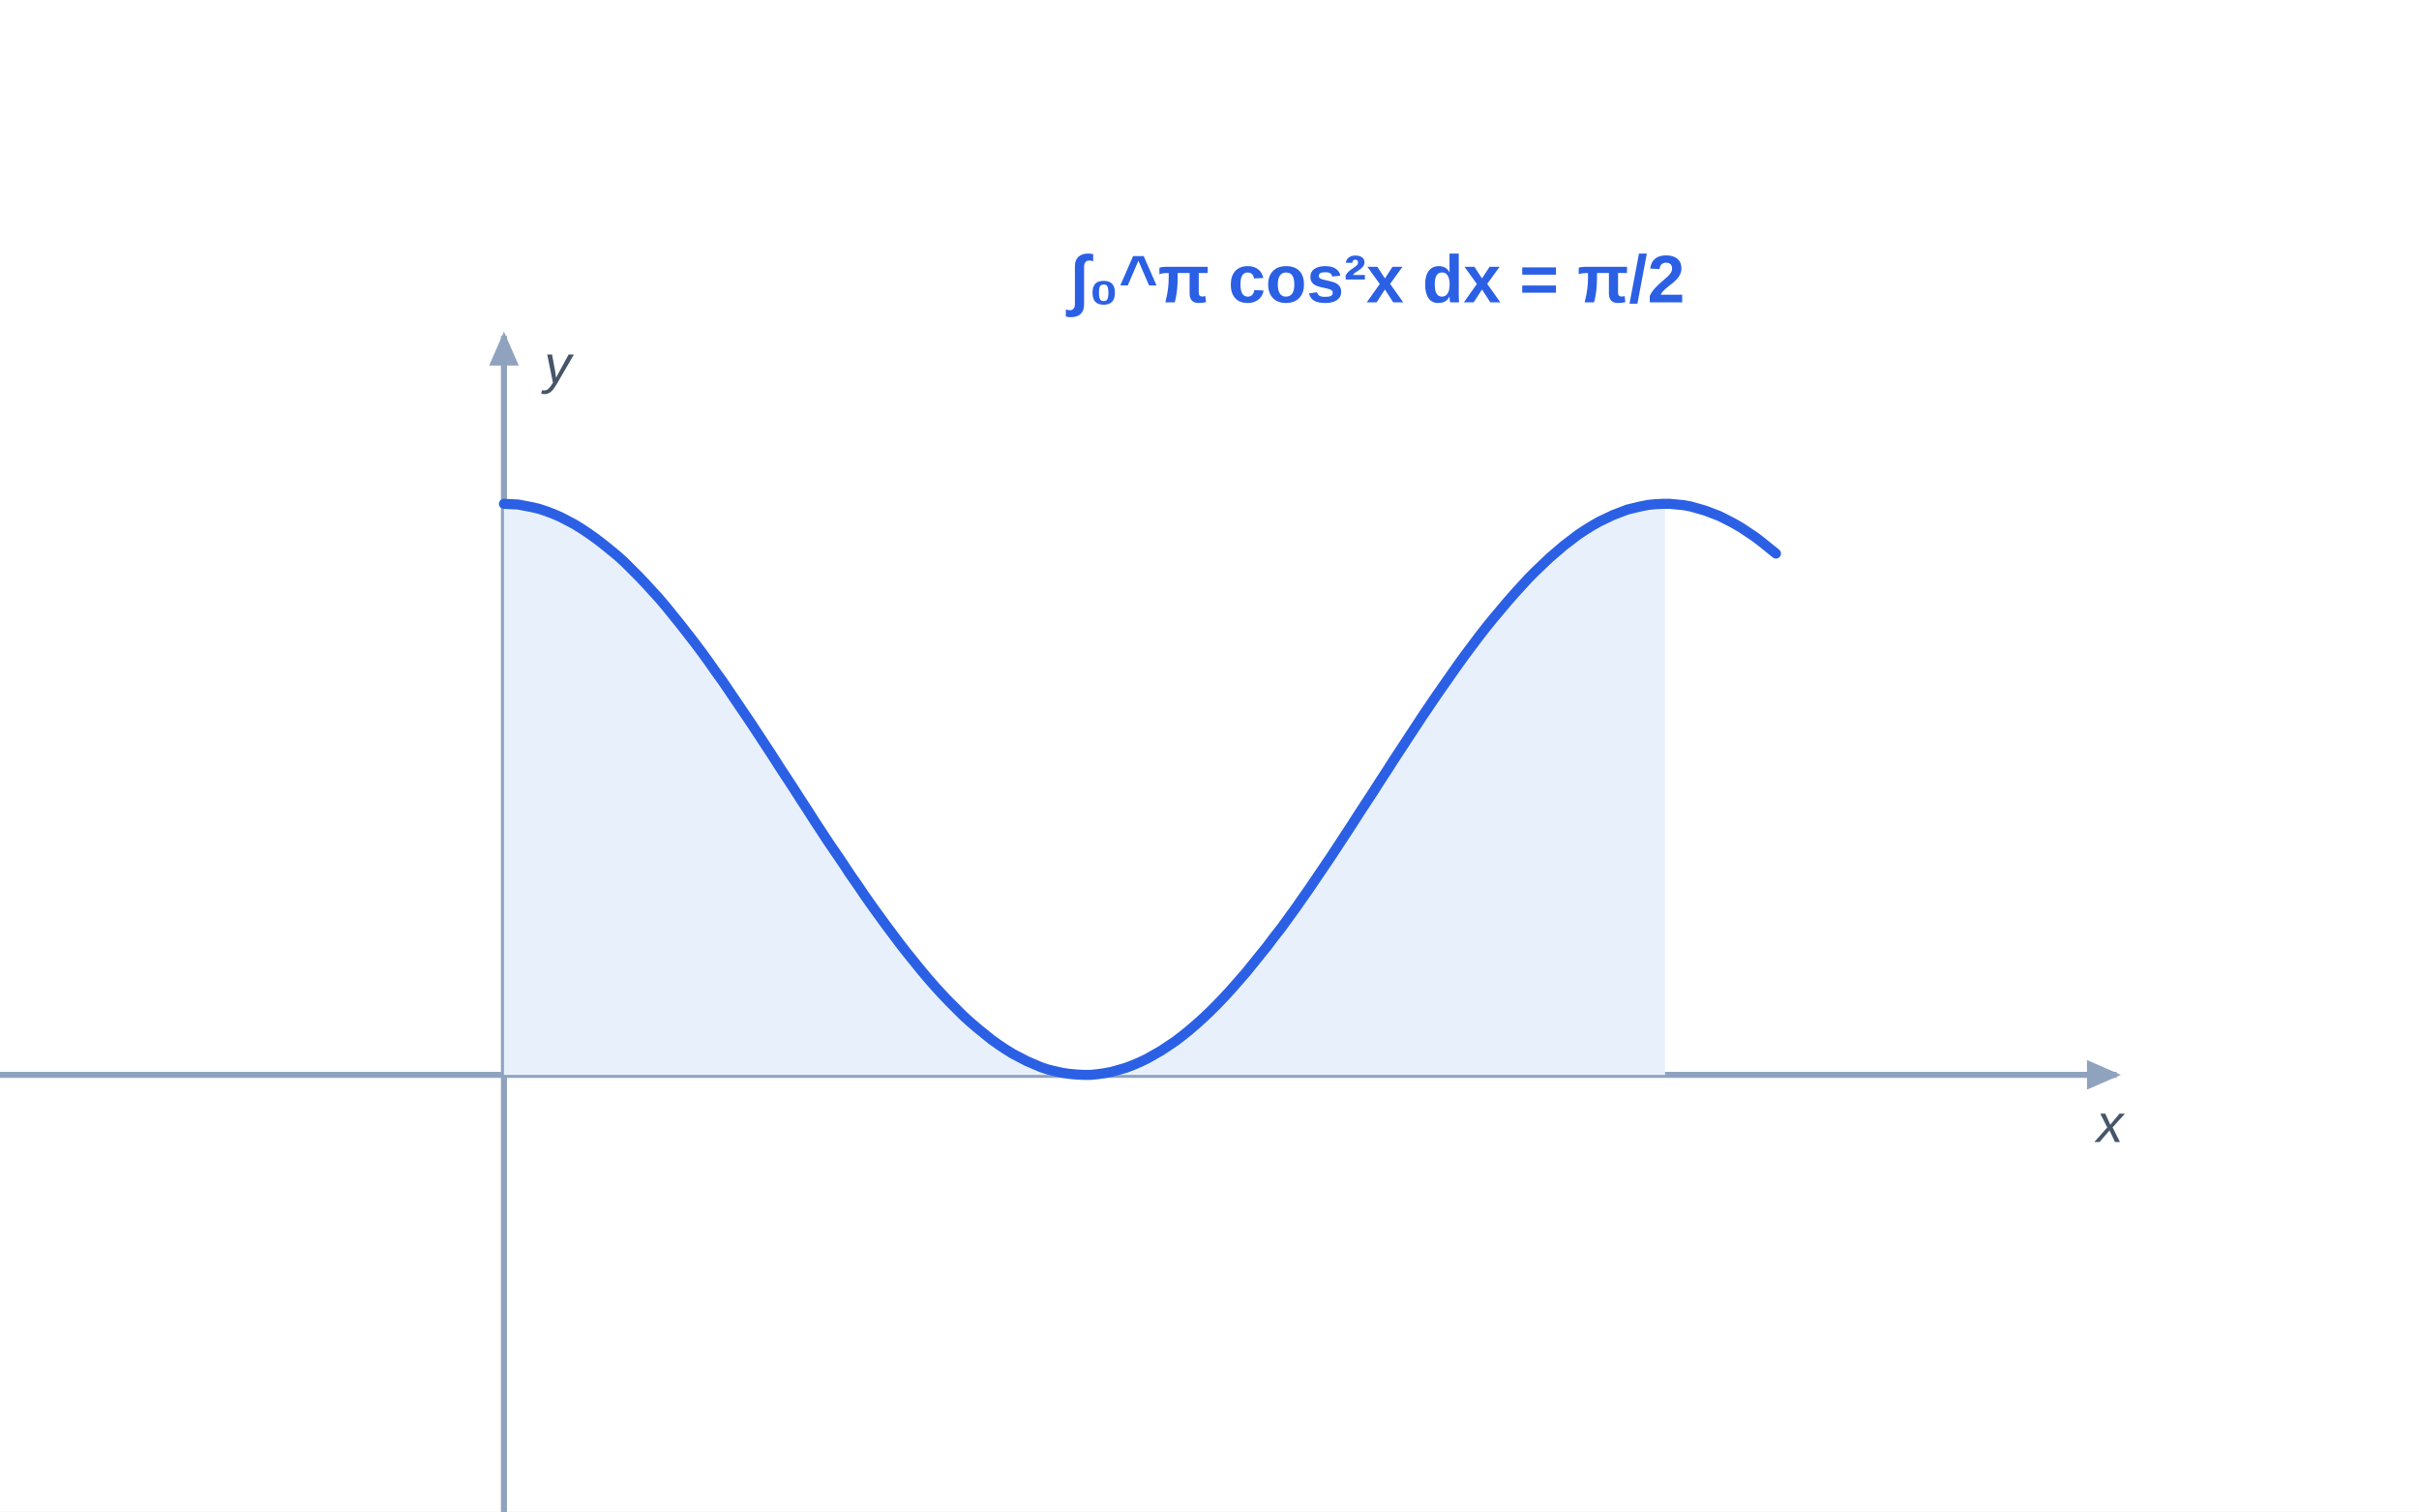
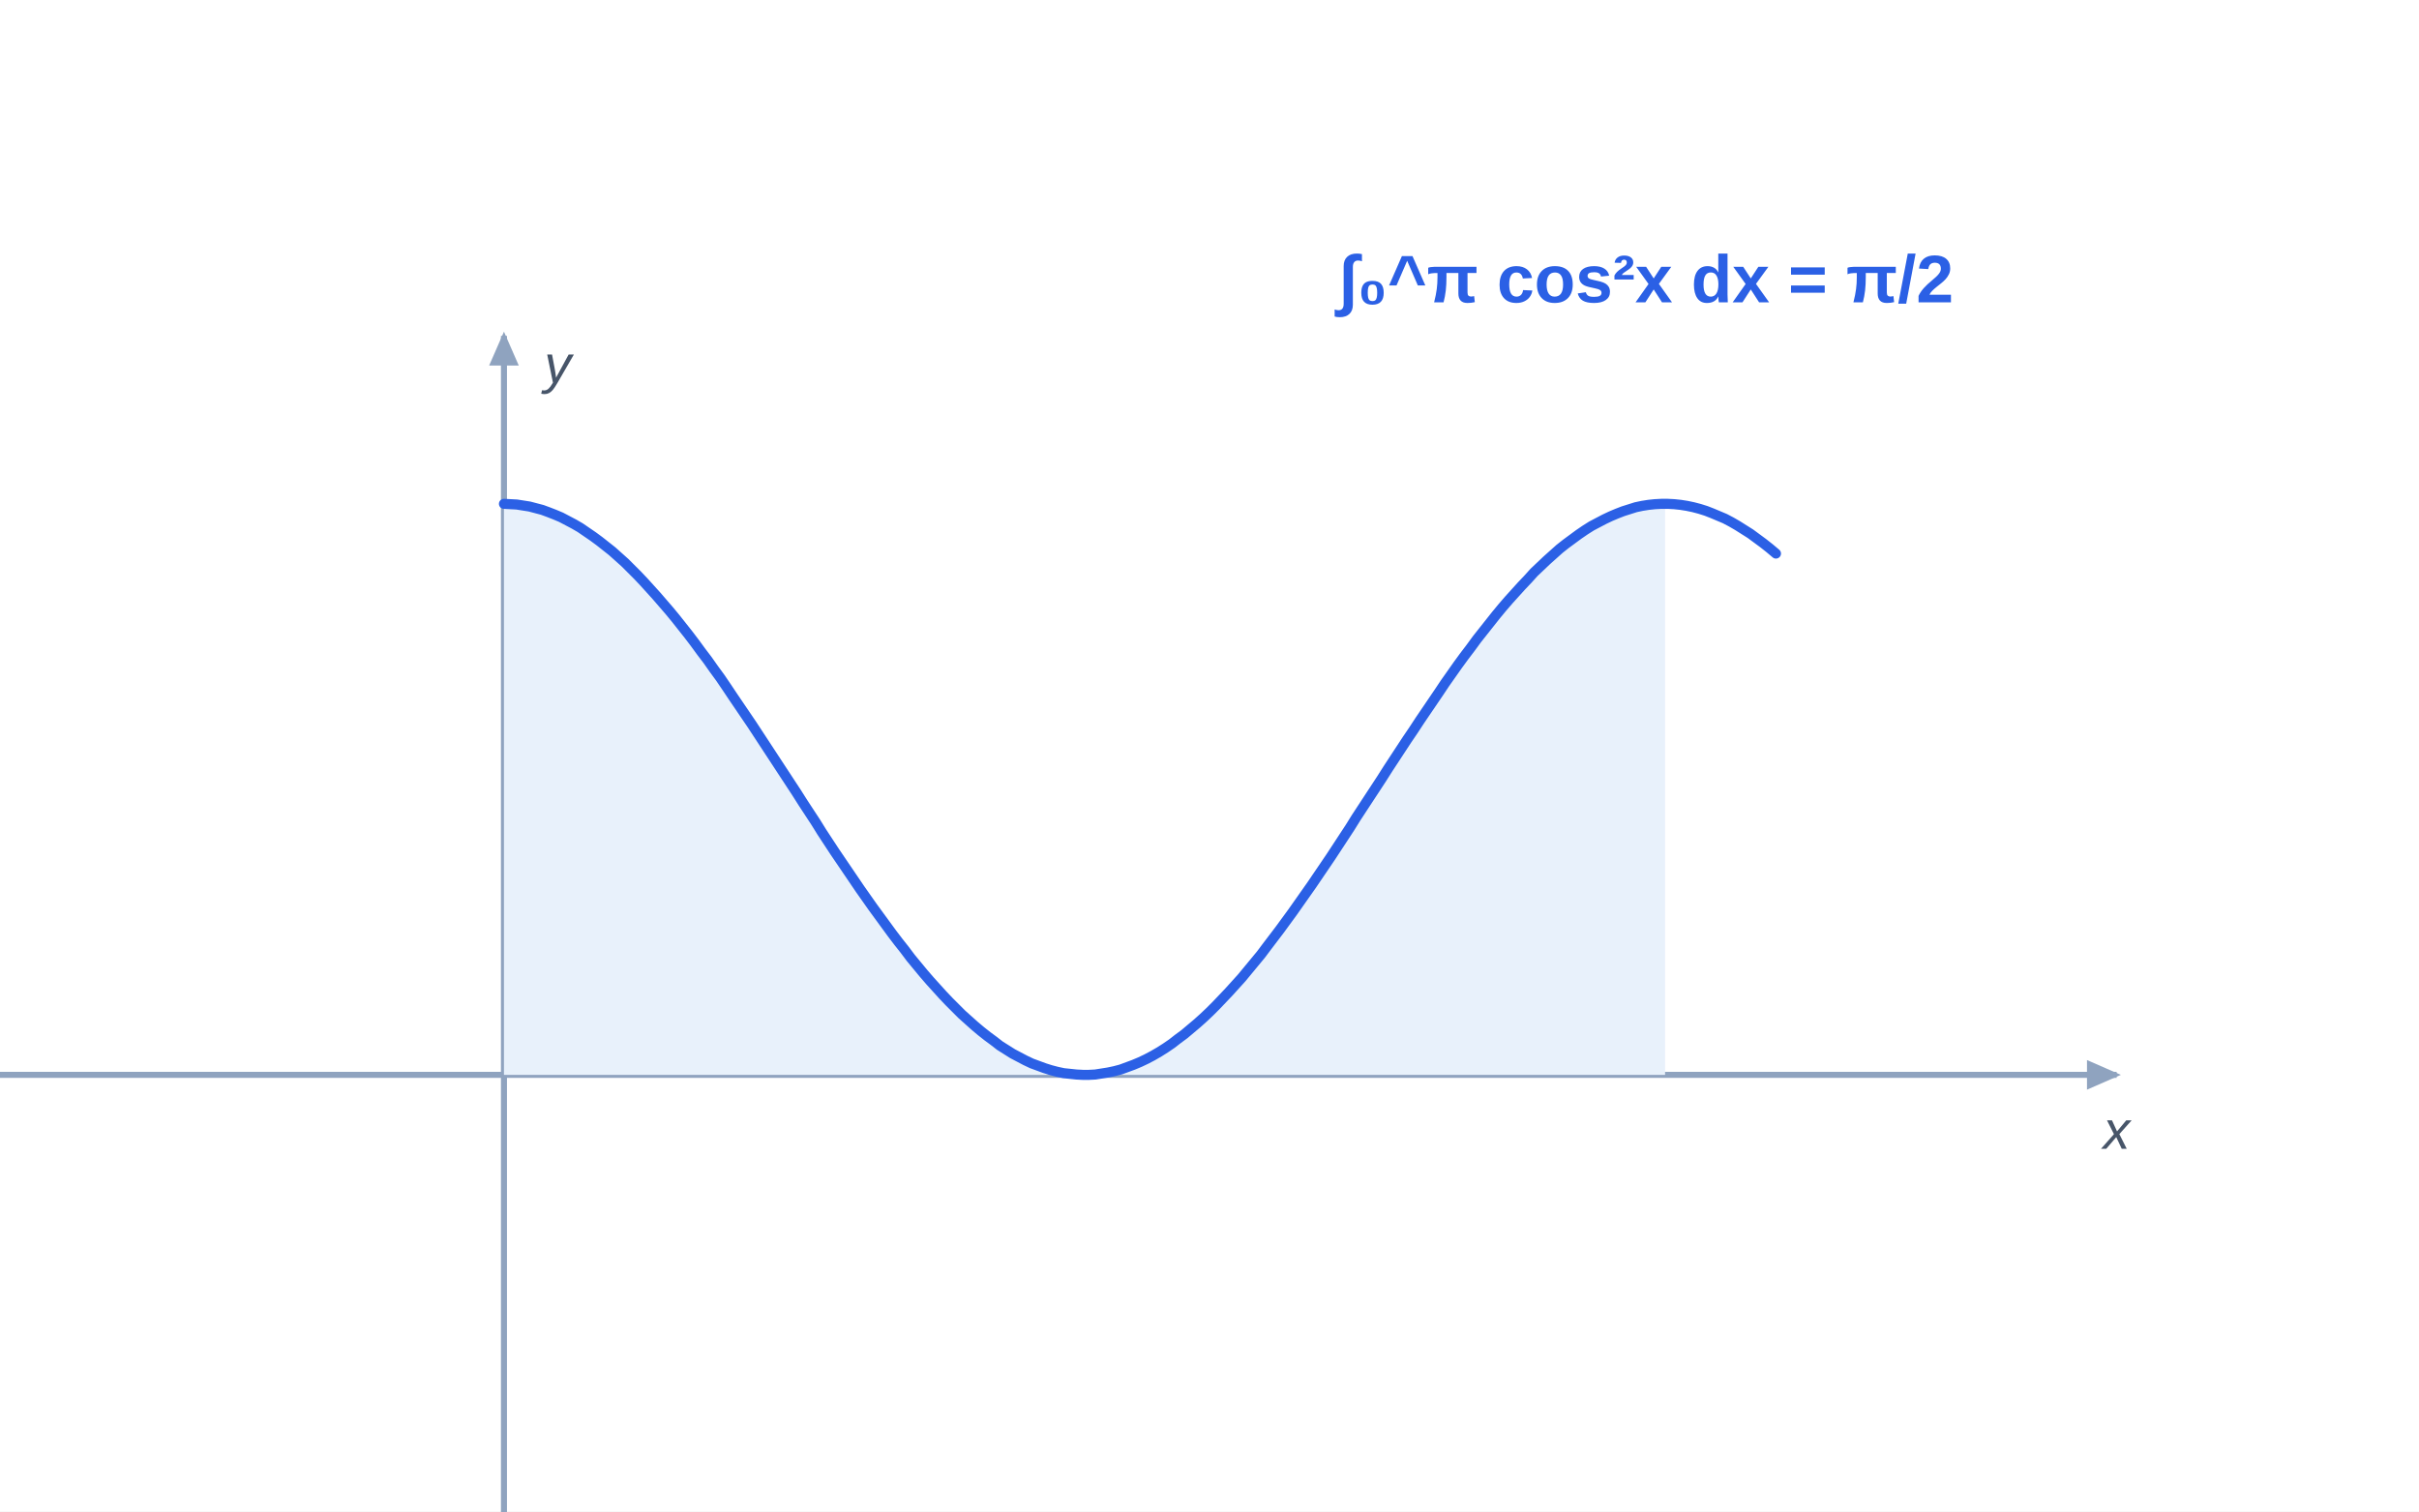
<svg xmlns="http://www.w3.org/2000/svg" viewBox="0 0 720 450">
  <rect width="720" height="450" fill="#FFFFFF" />
  <defs>
    <marker id="ax" viewBox="0 0 10 10" refX="8" refY="5" markerWidth="7" markerHeight="7" orient="auto">
      <path d="M1 1.5L9 5L1 8.5z" fill="#8FA3BF" />
    </marker>
    <marker id="arr" viewBox="0 0 10 10" refX="8" refY="5" markerWidth="6.5" markerHeight="6.5" orient="auto">
      <path d="M1 1.5L9 5L1 8.5z" fill="#2B60E5" />
    </marker>
  </defs>
  <line x1="-330" y1="320" x2="630" y2="320" stroke="#8FA3BF" stroke-width="1.8" marker-end="url(#ax)" />
  <line x1="150" y1="540" x2="150" y2="100" stroke="#8FA3BF" stroke-width="1.8" marker-end="url(#ax)" />
-   <text x="624" y="340" font-family="Arial,sans-serif" font-size="16" font-style="italic" fill="#475569">x</text>
+   <text x="626" y="342" font-family="Arial,sans-serif" font-size="16" font-style="italic" fill="#475569">x</text>
  <text x="162" y="114" font-family="Arial,sans-serif" font-size="16" font-style="italic" fill="#475569">y</text>
  <path d="M 150 320 L 150.0 150.0 L 155.8 150.5 L 161.5 151.9 L 167.3 154.2 L 173.0 157.3 L 178.8 161.4 L 184.6 166.2 L 190.3 171.8 L 196.1 178.1 L 201.8 185.0 L 207.6 192.5 L 213.4 200.4 L 219.1 208.7 L 224.9 217.3 L 230.6 226.1 L 236.4 235.0 L 242.2 243.9 L 247.9 252.7 L 253.7 261.3 L 259.4 269.6 L 265.2 277.5 L 271.0 285.0 L 276.7 291.9 L 282.5 298.2 L 288.2 303.8 L 294.0 308.6 L 299.7 312.7 L 305.5 315.8 L 311.3 318.1 L 317.0 319.5 L 322.8 320.0 L 328.5 319.5 L 334.3 318.1 L 340.1 315.8 L 345.8 312.7 L 351.6 308.6 L 357.3 303.8 L 363.1 298.2 L 368.9 291.9 L 374.6 285.0 L 380.4 277.5 L 386.1 269.6 L 391.9 261.3 L 397.7 252.7 L 403.4 243.9 L 409.2 235.0 L 414.9 226.1 L 420.7 217.3 L 426.5 208.7 L 432.2 200.4 L 438.0 192.5 L 443.7 185.0 L 449.5 178.1 L 455.3 171.8 L 461.0 166.2 L 466.8 161.4 L 472.5 157.3 L 478.3 154.2 L 484.1 151.9 L 489.8 150.5 L 495.6 150.0 L 495.6 320 Z" fill="#E8F1FB" stroke="none" />
-   <path d="M 150.0 150.0 L 152.1 150.1 L 154.2 150.2 L 156.3 150.6 L 158.4 151.0 L 160.5 151.5 L 162.6 152.2 L 164.7 153.0 L 166.8 153.9 L 168.9 155.0 L 171.0 156.1 L 173.1 157.4 L 175.2 158.8 L 177.3 160.3 L 179.4 161.9 L 181.5 163.6 L 183.7 165.4 L 185.8 167.3 L 187.9 169.4 L 190.0 171.5 L 192.1 173.7 L 194.2 176.0 L 196.3 178.3 L 198.4 180.8 L 200.5 183.4 L 202.6 186.0 L 204.7 188.7 L 206.8 191.4 L 208.9 194.2 L 211.0 197.1 L 213.1 200.1 L 215.2 203.0 L 217.3 206.1 L 219.4 209.2 L 221.5 212.3 L 223.6 215.4 L 225.7 218.6 L 227.8 221.8 L 229.9 225.0 L 232.0 228.3 L 234.1 231.5 L 236.2 234.7 L 238.3 238.0 L 240.4 241.2 L 242.5 244.5 L 244.6 247.7 L 246.7 250.9 L 248.9 254.1 L 251.0 257.2 L 253.1 260.4 L 255.2 263.4 L 257.3 266.5 L 259.4 269.5 L 261.5 272.4 L 263.6 275.3 L 265.7 278.1 L 267.8 280.9 L 269.9 283.6 L 272.0 286.2 L 274.1 288.8 L 276.2 291.3 L 278.3 293.7 L 280.4 296.0 L 282.5 298.2 L 284.6 300.3 L 286.7 302.4 L 288.8 304.3 L 290.9 306.1 L 293.0 307.8 L 295.1 309.5 L 297.2 311.0 L 299.3 312.4 L 301.4 313.7 L 303.5 314.8 L 305.6 315.9 L 307.7 316.8 L 309.8 317.7 L 311.9 318.4 L 314.0 318.9 L 316.2 319.4 L 318.3 319.7 L 320.4 319.9 L 322.5 320.0 L 324.6 320.0 L 326.7 319.8 L 328.8 319.5 L 330.9 319.1 L 333.0 318.5 L 335.1 317.9 L 337.2 317.1 L 339.3 316.2 L 341.4 315.2 L 343.5 314.0 L 345.6 312.8 L 347.7 311.4 L 349.8 310.0 L 351.9 308.4 L 354.0 306.7 L 356.1 304.9 L 358.2 303.0 L 360.3 301.0 L 362.4 298.9 L 364.5 296.7 L 366.6 294.4 L 368.7 292.0 L 370.8 289.6 L 372.9 287.0 L 375.0 284.4 L 377.1 281.8 L 379.2 279.0 L 381.4 276.2 L 383.5 273.3 L 385.6 270.4 L 387.7 267.4 L 389.8 264.4 L 391.9 261.3 L 394.0 258.2 L 396.1 255.1 L 398.2 251.9 L 400.3 248.7 L 402.4 245.5 L 404.5 242.2 L 406.6 239.0 L 408.7 235.8 L 410.8 232.5 L 412.9 229.3 L 415.0 226.0 L 417.1 222.8 L 419.2 219.6 L 421.3 216.4 L 423.4 213.2 L 425.5 210.1 L 427.6 207.0 L 429.7 204.0 L 431.8 201.0 L 433.9 198.0 L 436.0 195.1 L 438.1 192.3 L 440.2 189.5 L 442.3 186.8 L 444.4 184.2 L 446.6 181.6 L 448.7 179.1 L 450.8 176.7 L 452.9 174.4 L 455.0 172.1 L 457.1 170.0 L 459.2 168.0 L 461.3 166.0 L 463.4 164.2 L 465.5 162.4 L 467.6 160.8 L 469.7 159.2 L 471.8 157.8 L 473.9 156.5 L 476.0 155.3 L 478.1 154.3 L 480.2 153.3 L 482.3 152.5 L 484.4 151.7 L 486.5 151.2 L 488.6 150.7 L 490.7 150.3 L 492.8 150.1 L 494.9 150.0 L 497.0 150.0 L 499.1 150.2 L 501.2 150.4 L 503.3 150.8 L 505.4 151.4 L 507.5 152.0 L 509.6 152.8 L 511.7 153.6 L 513.9 154.7 L 516.0 155.8 L 518.1 157.0 L 520.2 158.4 L 522.3 159.8 L 524.4 161.4 L 526.5 163.1 L 528.6 164.8" fill="none" stroke="#2B60E5" stroke-width="3" stroke-linecap="round" />
-   <text x="410" y="90" text-anchor="middle" font-family="Arial,sans-serif" font-size="20" font-weight="600" fill="#2B60E5">∫₀^π cos²x dx = π/2</text>
+   <path d="M 150.0 150.0 L 151.9 150.1 L 153.8 150.2 L 155.7 150.5 L 157.6 150.8 L 159.5 151.3 L 161.4 151.8 L 163.3 152.5 L 165.1 153.2 L 167.0 154.0 L 168.9 155.0 L 170.8 156.0 L 172.7 157.1 L 174.6 158.4 L 176.5 159.7 L 178.4 161.1 L 180.3 162.6 L 182.2 164.1 L 184.1 165.8 L 186.0 167.5 L 187.9 169.4 L 189.8 171.3 L 191.6 173.2 L 193.5 175.3 L 195.4 177.4 L 197.3 179.6 L 199.2 181.8 L 201.1 184.1 L 203.0 186.5 L 204.9 188.9 L 206.8 191.4 L 208.7 194.0 L 210.6 196.5 L 212.5 199.2 L 214.4 201.8 L 216.3 204.6 L 218.1 207.3 L 220.0 210.1 L 221.9 212.9 L 223.8 215.7 L 225.7 218.6 L 227.6 221.5 L 229.5 224.4 L 231.4 227.3 L 233.3 230.2 L 235.2 233.1 L 237.1 236.0 L 239.0 239.0 L 240.9 241.9 L 242.8 244.8 L 244.6 247.7 L 246.5 250.6 L 248.4 253.5 L 250.3 256.3 L 252.2 259.1 L 254.1 261.9 L 256.0 264.7 L 257.9 267.4 L 259.8 270.1 L 261.7 272.7 L 263.6 275.3 L 265.5 277.9 L 267.4 280.4 L 269.3 282.8 L 271.1 285.2 L 273.0 287.5 L 274.9 289.8 L 276.8 292.0 L 278.7 294.1 L 280.6 296.2 L 282.5 298.2 L 284.4 300.1 L 286.3 302.0 L 288.2 303.7 L 290.1 305.4 L 292.0 307.0 L 293.9 308.5 L 295.8 309.9 L 297.6 311.3 L 299.5 312.5 L 301.4 313.7 L 303.3 314.7 L 305.2 315.7 L 307.1 316.6 L 309.0 317.3 L 310.9 318.0 L 312.8 318.6 L 314.7 319.1 L 316.6 319.5 L 318.5 319.7 L 320.4 319.9 L 322.3 320.0 L 324.1 320.0 L 326.0 319.9 L 327.9 319.6 L 329.8 319.3 L 331.7 318.9 L 333.6 318.4 L 335.5 317.7 L 337.4 317.0 L 339.3 316.2 L 341.2 315.3 L 343.1 314.3 L 345.0 313.2 L 346.9 312.0 L 348.8 310.7 L 350.6 309.3 L 352.5 307.9 L 354.4 306.3 L 356.3 304.7 L 358.2 303.0 L 360.1 301.2 L 362.0 299.3 L 363.9 297.3 L 365.8 295.3 L 367.7 293.2 L 369.6 291.1 L 371.5 288.8 L 373.4 286.5 L 375.3 284.2 L 377.1 281.8 L 379.0 279.3 L 380.9 276.8 L 382.8 274.2 L 384.7 271.6 L 386.6 268.9 L 388.5 266.2 L 390.4 263.5 L 392.3 260.7 L 394.2 257.9 L 396.1 255.1 L 398.0 252.2 L 399.9 249.3 L 401.8 246.4 L 403.6 243.5 L 405.5 240.6 L 407.4 237.7 L 409.3 234.8 L 411.2 231.9 L 413.1 228.9 L 415.0 226.0 L 416.9 223.1 L 418.8 220.2 L 420.7 217.4 L 422.6 214.5 L 424.5 211.7 L 426.4 208.9 L 428.3 206.1 L 430.1 203.4 L 432.0 200.7 L 433.9 198.0 L 435.8 195.4 L 437.7 192.9 L 439.6 190.3 L 441.5 187.9 L 443.4 185.5 L 445.3 183.1 L 447.2 180.8 L 449.1 178.6 L 451.0 176.5 L 452.9 174.4 L 454.8 172.4 L 456.6 170.4 L 458.5 168.6 L 460.4 166.8 L 462.3 165.1 L 464.2 163.4 L 466.1 161.9 L 468.0 160.5 L 469.9 159.1 L 471.8 157.8 L 473.7 156.6 L 475.6 155.6 L 477.5 154.6 L 479.4 153.7 L 481.3 152.9 L 483.1 152.2 L 485.0 151.6 L 486.9 151.0 L 488.8 150.6 L 490.7 150.3 L 492.6 150.1 L 494.5 150.0 L 496.4 150.0 L 498.3 150.1 L 500.2 150.3 L 502.1 150.6 L 504.0 151.0 L 505.9 151.5 L 507.8 152.1 L 509.6 152.8 L 511.5 153.6 L 513.4 154.4 L 515.3 155.4 L 517.2 156.5 L 519.1 157.7 L 521.0 158.9 L 522.9 160.3 L 524.8 161.7 L 526.7 163.2 L 528.6 164.8" fill="none" stroke="#2B60E5" stroke-width="3" stroke-linecap="round" />
+   <text x="490" y="90" text-anchor="middle" font-family="Arial,sans-serif" font-size="20" font-weight="600" fill="#2B60E5" paint-order="stroke" stroke="#FFFFFF" stroke-width="6" stroke-linejoin="round">∫₀^π cos²x dx = π/2</text>
</svg>
